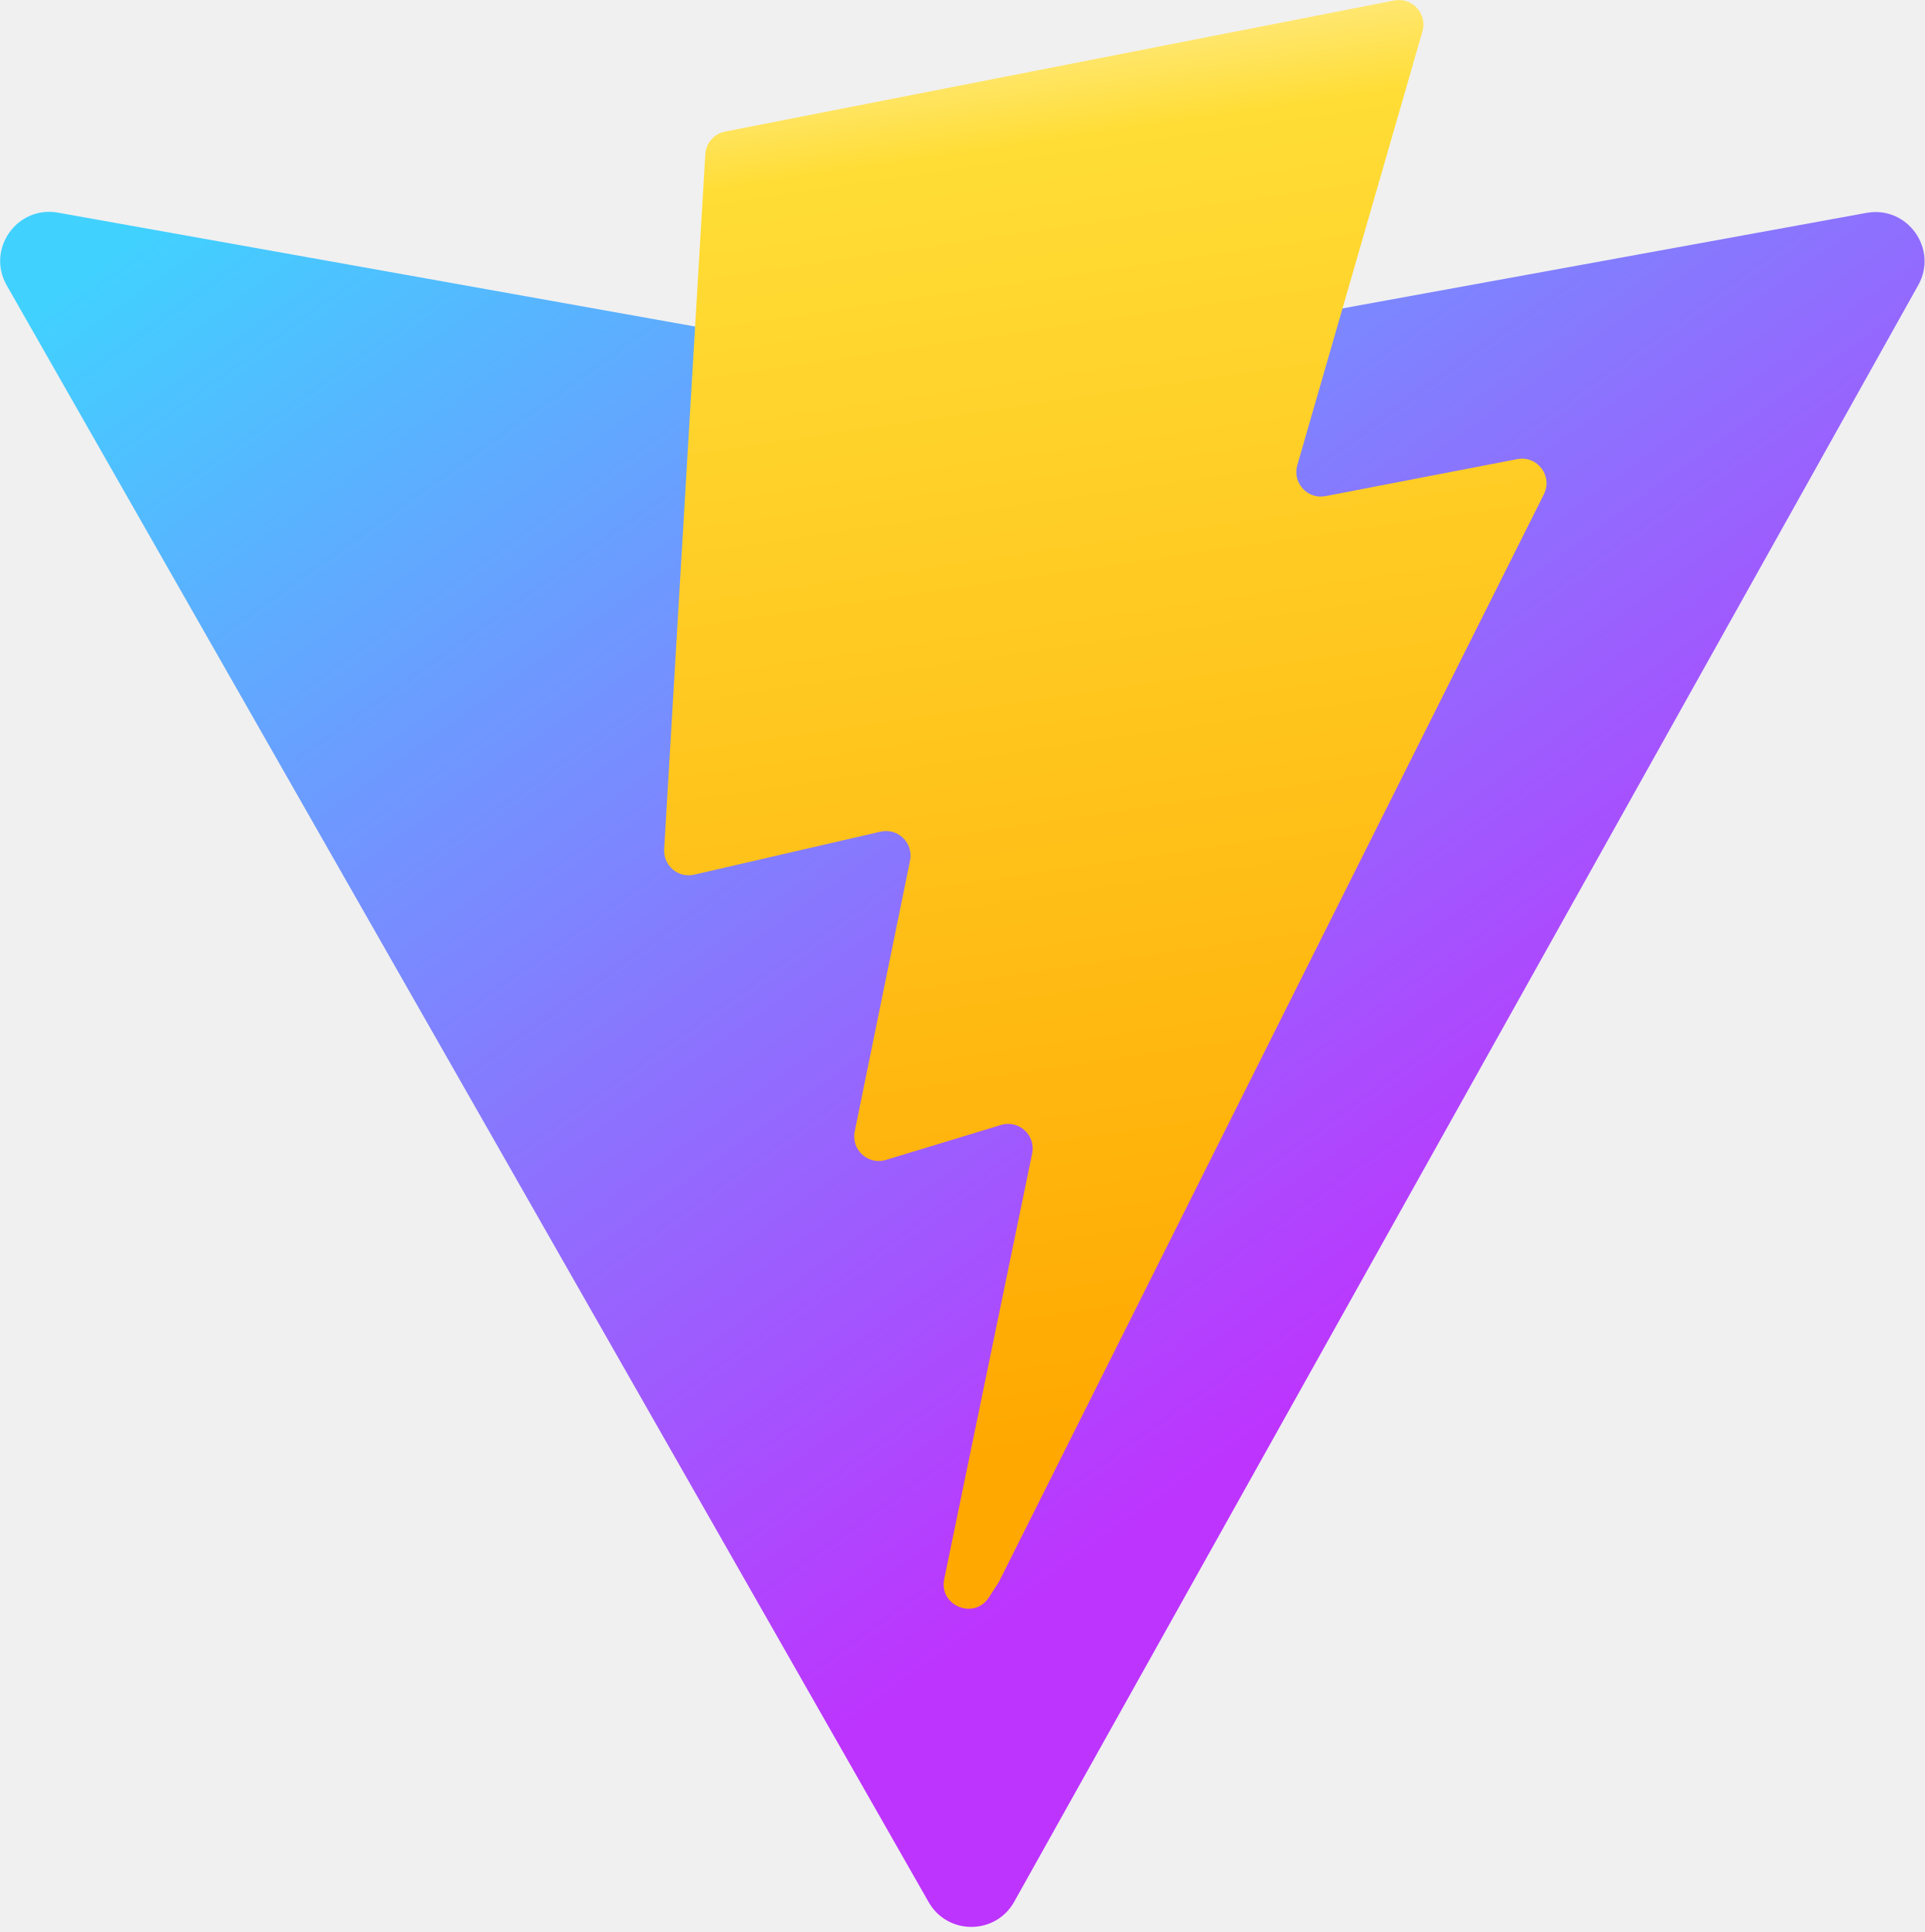
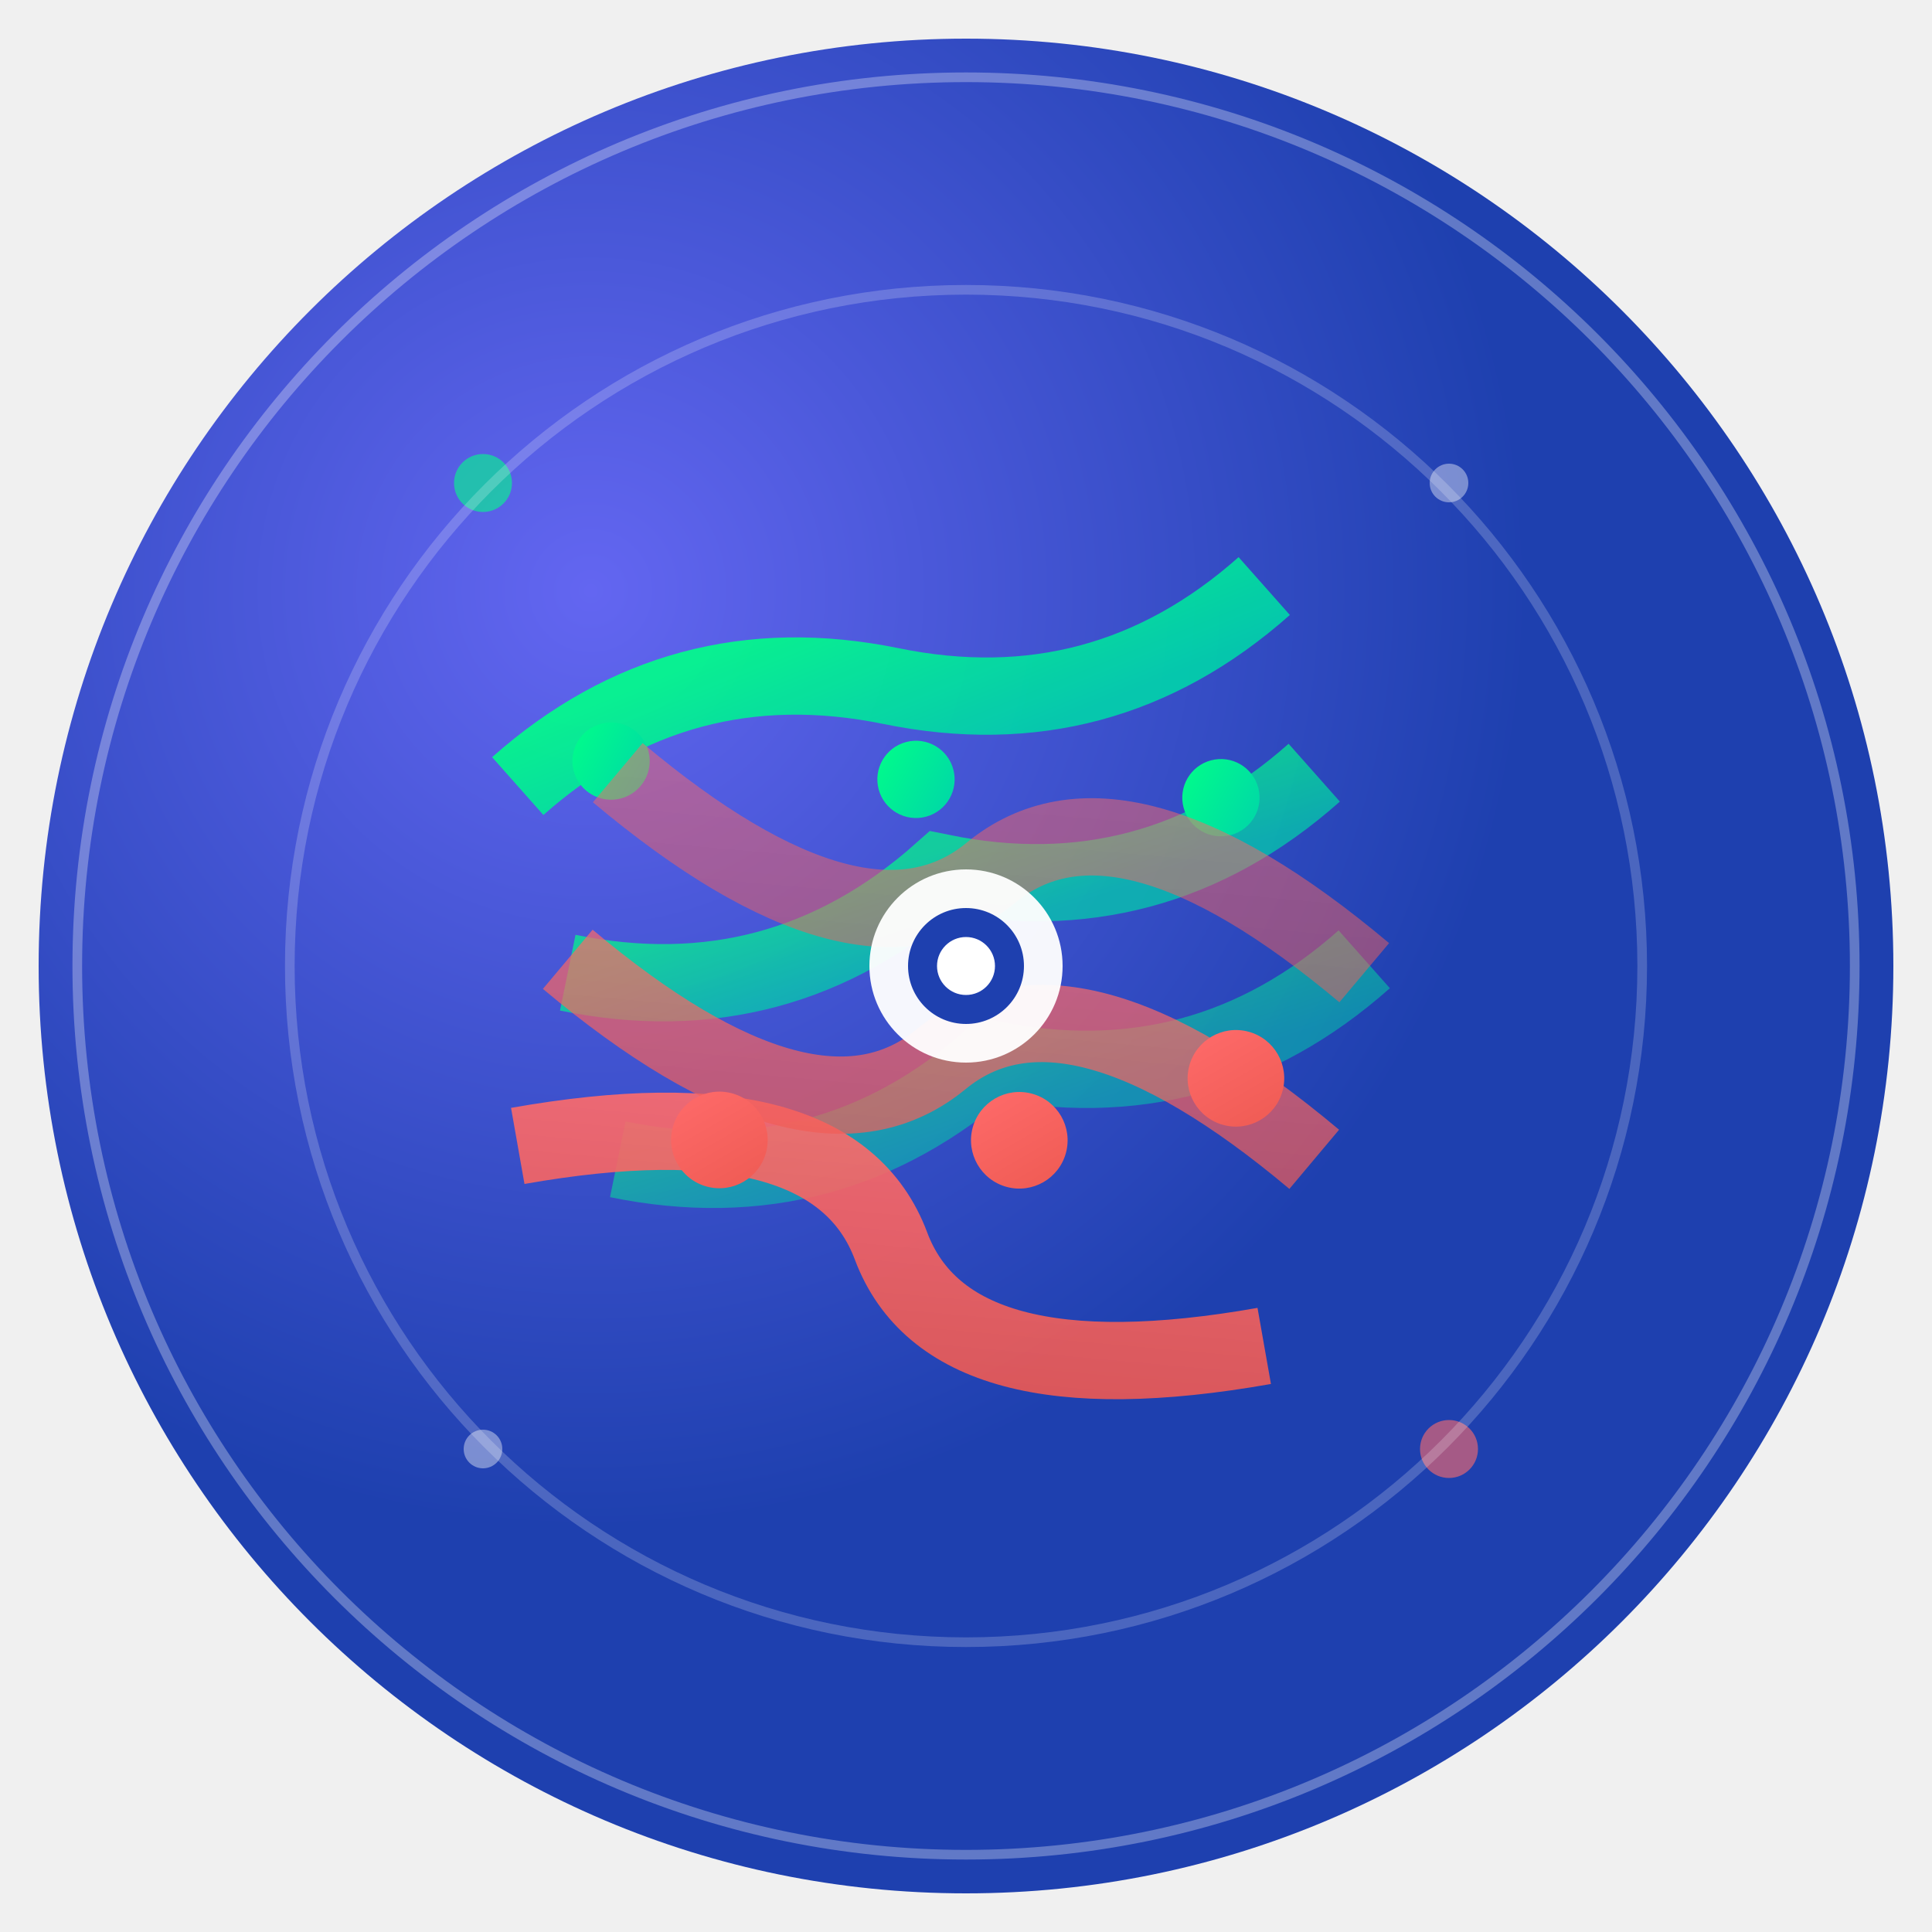
- <svg xmlns="http://www.w3.org/2000/svg" aria-hidden="true" role="img" class="iconify iconify--logos" width="31.88" height="32" preserveAspectRatio="xMidYMid meet" viewBox="0 0 256 257">
+ <svg xmlns="http://www.w3.org/2000/svg" viewBox="0 0 100 100">
  <defs>
-     <linearGradient id="IconifyId1813088fe1fbc01fb466" x1="-.828%" x2="57.636%" y1="7.652%" y2="78.411%">
-       <stop offset="0%" stop-color="#41D1FF" />
-       <stop offset="100%" stop-color="#BD34FE" />
+     <radialGradient id="bgGradient" cx="0.3" cy="0.3">
+       <stop offset="0%" stop-color="#6366f1" />
+       <stop offset="100%" stop-color="#1e40af" />
+     </radialGradient>
+     <linearGradient id="aiGradient" x1="0" y1="0" x2="1" y2="1">
+       <stop offset="0%" stop-color="#00ff88" />
+       <stop offset="100%" stop-color="#00d4aa" />
    </linearGradient>
-     <linearGradient id="IconifyId1813088fe1fbc01fb467" x1="43.376%" x2="50.316%" y1="2.242%" y2="89.03%">
-       <stop offset="0%" stop-color="#FFEA83" />
-       <stop offset="8.333%" stop-color="#FFDD35" />
-       <stop offset="100%" stop-color="#FFA800" />
+     <linearGradient id="humanGradient" x1="0" y1="0" x2="1" y2="1">
+       <stop offset="0%" stop-color="#ff6b6b" />
+       <stop offset="100%" stop-color="#ee5a52" />
    </linearGradient>
  </defs>
-   <path fill="url(#IconifyId1813088fe1fbc01fb466)" d="M255.153 37.938L134.897 252.976c-2.483 4.44-8.862 4.466-11.382.048L.875 37.958c-2.746-4.814 1.371-10.646 6.827-9.67l120.385 21.517a6.537 6.537 0 0 0 2.322-.004l117.867-21.483c5.438-.991 9.574 4.796 6.877 9.62Z" />
-   <path fill="url(#IconifyId1813088fe1fbc01fb467)" d="M185.432.063L96.44 17.501a3.268 3.268 0 0 0-2.634 3.014l-5.474 92.456a3.268 3.268 0 0 0 3.997 3.378l24.777-5.718c2.318-.535 4.413 1.507 3.936 3.838l-7.361 36.047c-.495 2.426 1.782 4.5 4.151 3.78l15.304-4.649c2.372-.72 4.652 1.36 4.15 3.788l-11.698 56.621c-.732 3.542 3.979 5.473 5.943 2.437l1.313-2.028l72.516-144.72c1.215-2.423-.88-5.186-3.54-4.672l-25.505 4.922c-2.396.462-4.435-1.77-3.759-4.114l16.646-57.705c.677-2.35-1.37-4.583-3.769-4.113Z" />
+   <circle cx="50" cy="50" r="48" fill="url(#bgGradient)" />
+   <circle cx="50" cy="50" r="46" fill="none" stroke="#ffffff" stroke-width="0.5" opacity="0.3" />
+   <g transform="translate(50,50)">
+     <g transform="rotate(-15)">
+       <path d="M -20,-15 Q -10,-20 0,-15 Q 10,-10 20,-15" stroke="url(#aiGradient)" stroke-width="4" fill="none" opacity="0.9" />
+       <path d="M -20,-5 Q -10,0 0,-5 Q 10,0 20,-5" stroke="url(#aiGradient)" stroke-width="4" fill="none" opacity="0.7" />
+       <path d="M -20,5 Q -10,10 0,5 Q 10,10 20,5" stroke="url(#aiGradient)" stroke-width="4" fill="none" opacity="0.5" />
+       <circle cx="-15" cy="-15" r="2" fill="url(#aiGradient)" />
+       <circle cx="0" cy="-10" r="2" fill="url(#aiGradient)" />
+       <circle cx="15" cy="-5" r="2" fill="url(#aiGradient)" />
+     </g>
+     <g transform="rotate(15)">
+       <path d="M -20,15 Q -5,8 0,15 Q 5,22 20,15" stroke="url(#humanGradient)" stroke-width="4" fill="none" opacity="0.9" />
+       <path d="M -20,5 Q -5,12 0,5 Q 5,-2 20,5" stroke="url(#humanGradient)" stroke-width="4" fill="none" opacity="0.7" />
+       <path d="M -20,-5 Q -5,2 0,-5 Q 5,-12 20,-5" stroke="url(#humanGradient)" stroke-width="4" fill="none" opacity="0.5" />
+       <circle cx="-10" cy="12" r="2.5" fill="url(#humanGradient)" />
+       <circle cx="5" cy="8" r="2.5" fill="url(#humanGradient)" />
+       <circle cx="15" cy="2" r="2.5" fill="url(#humanGradient)" />
+     </g>
+     <circle cx="0" cy="0" r="5" fill="#ffffff" opacity="0.95" />
+     <circle cx="0" cy="0" r="3" fill="#1e40af" />
+     <circle cx="0" cy="0" r="1.5" fill="#ffffff" />
+   </g>
+   <circle cx="25" cy="25" r="1.5" fill="#00ff88" opacity="0.6">
+     <animate attributeName="opacity" values="0.6;1;0.6" dur="2s" repeatCount="indefinite" />
+   </circle>
+   <circle cx="75" cy="75" r="1.5" fill="#ff6b6b" opacity="0.6">
+     <animate attributeName="opacity" values="1;0.6;1" dur="2s" repeatCount="indefinite" />
+   </circle>
+   <circle cx="75" cy="25" r="1" fill="#ffffff" opacity="0.4">
+     <animate attributeName="opacity" values="0.4;0.8;0.4" dur="3s" repeatCount="indefinite" />
+   </circle>
+   <circle cx="25" cy="75" r="1" fill="#ffffff" opacity="0.4">
+     <animate attributeName="opacity" values="0.8;0.4;0.8" dur="3s" repeatCount="indefinite" />
+   </circle>
+   <circle cx="50" cy="50" r="35" fill="none" stroke="#ffffff" stroke-width="0.5" opacity="0.2">
+     <animate attributeName="r" values="30;40;30" dur="4s" repeatCount="indefinite" />
+     <animate attributeName="opacity" values="0.2;0.1;0.2" dur="4s" repeatCount="indefinite" />
+   </circle>
</svg>
